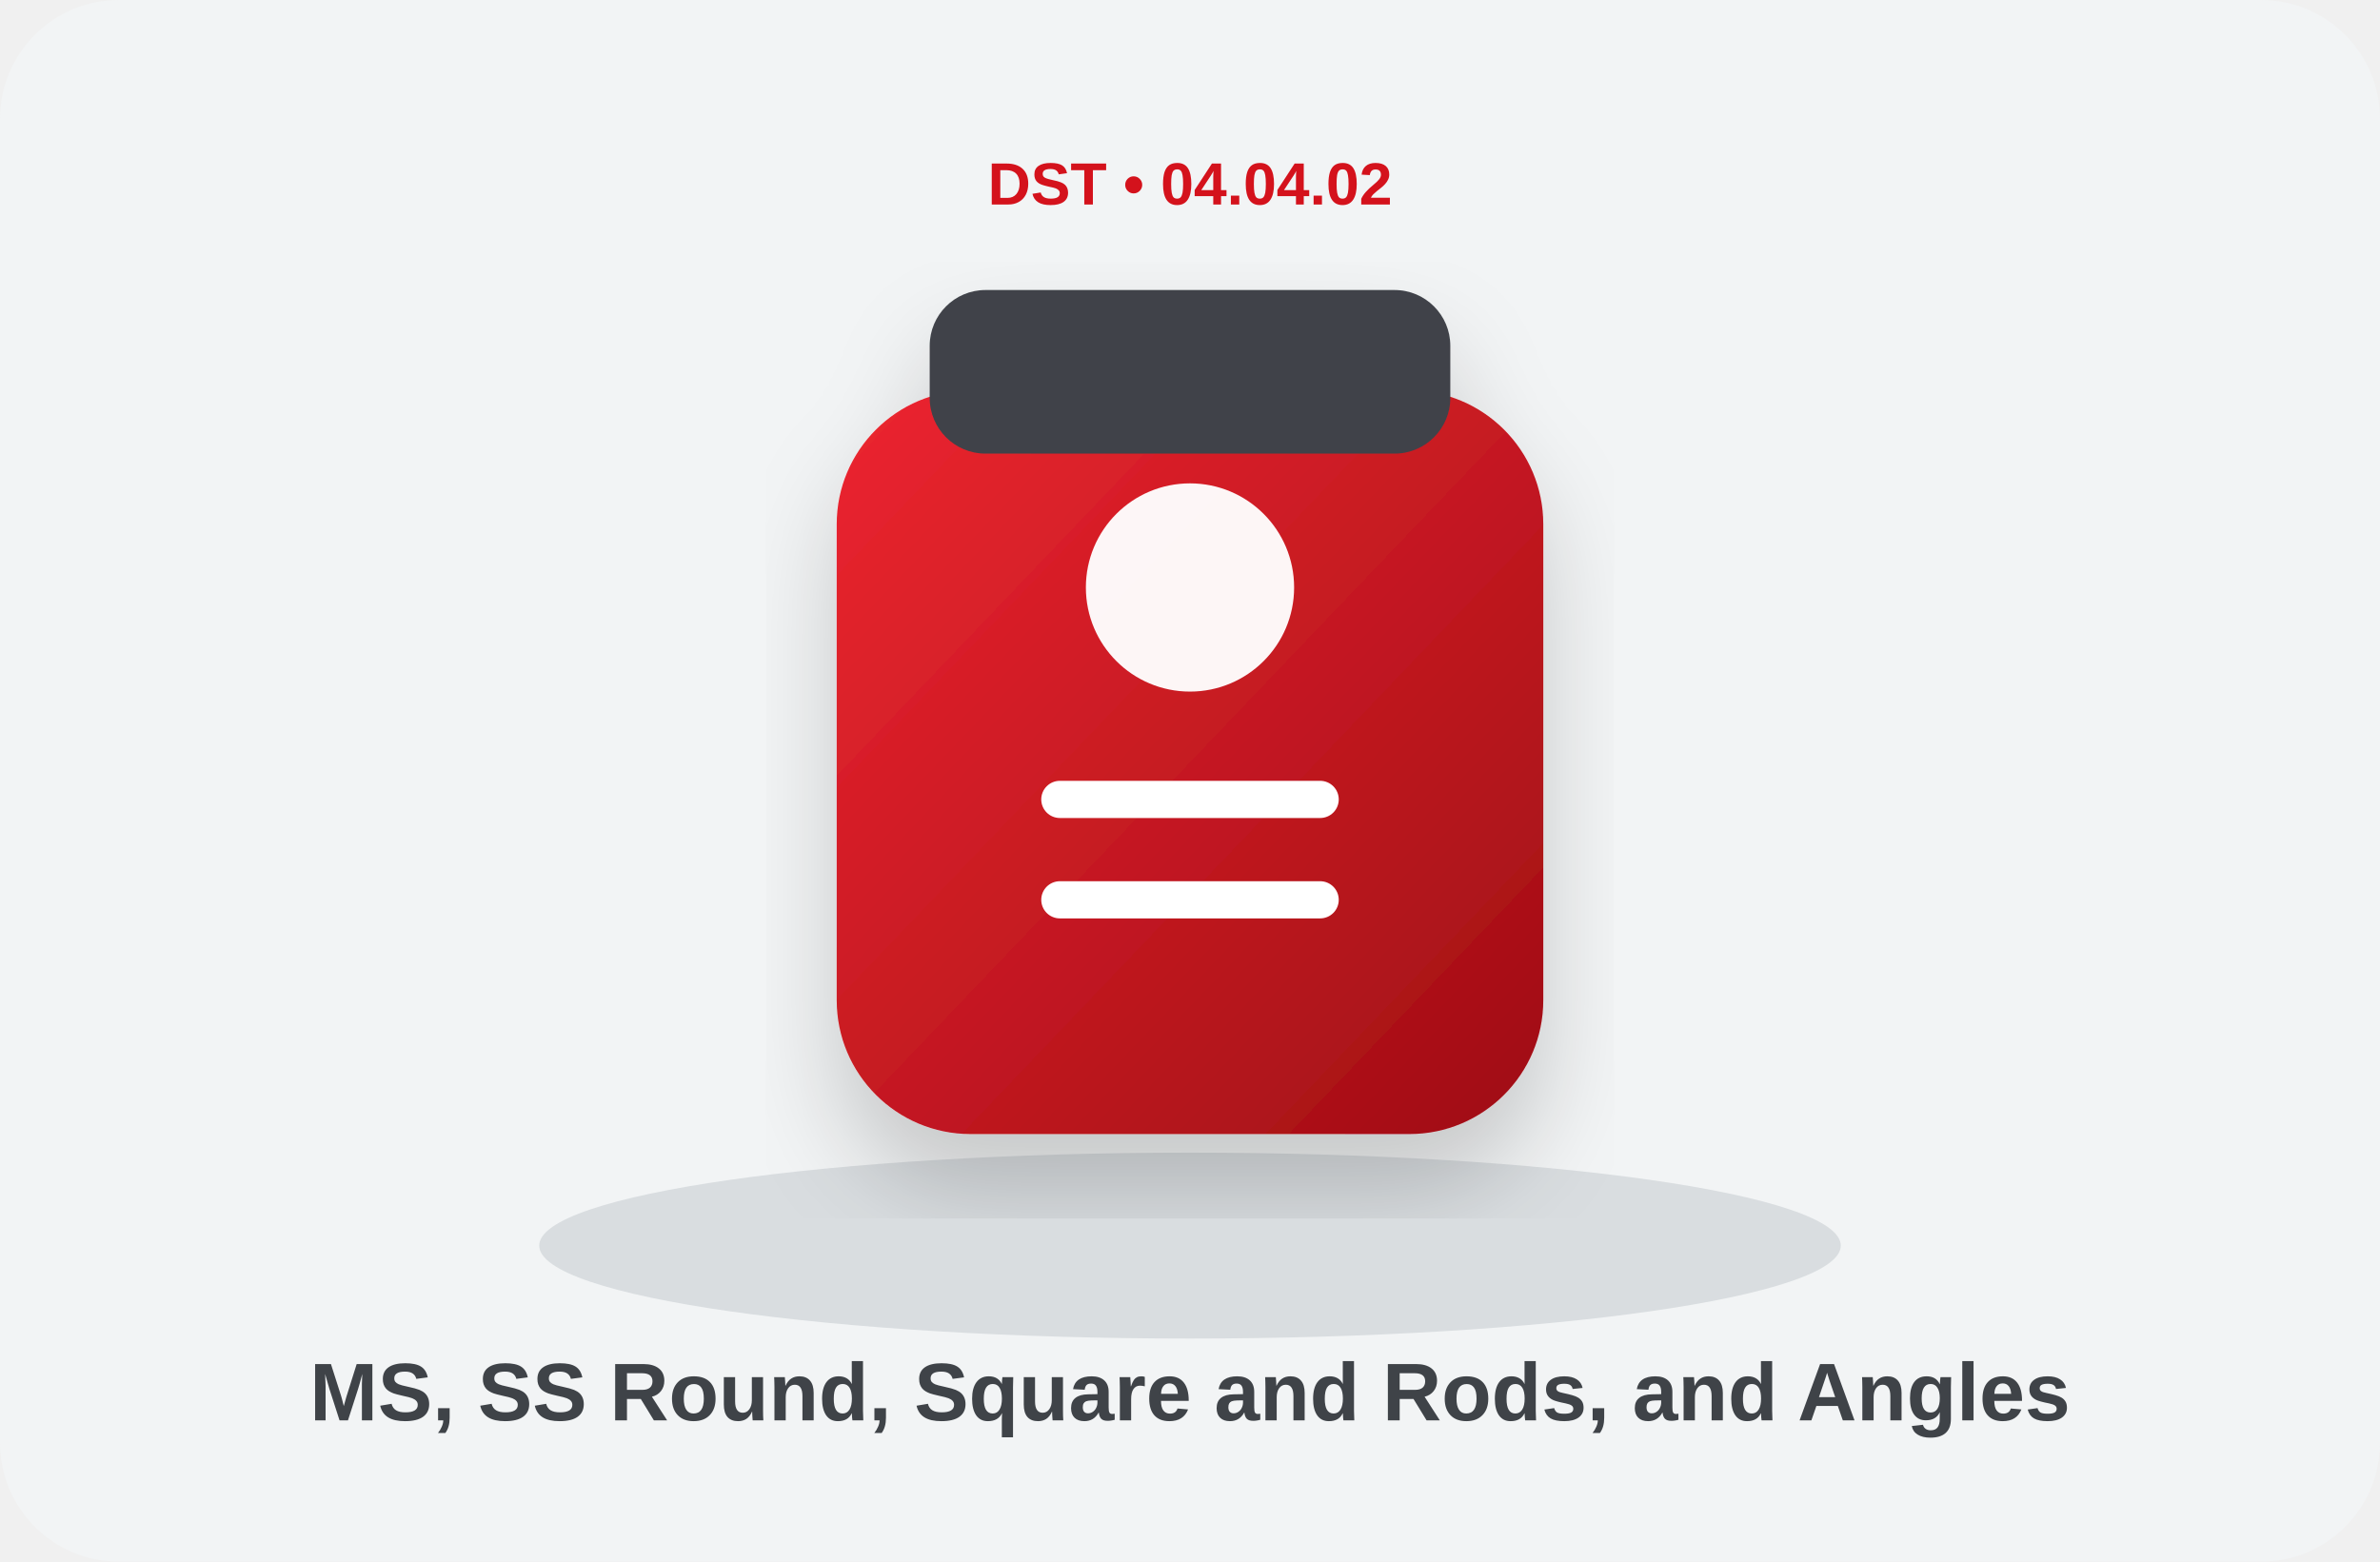
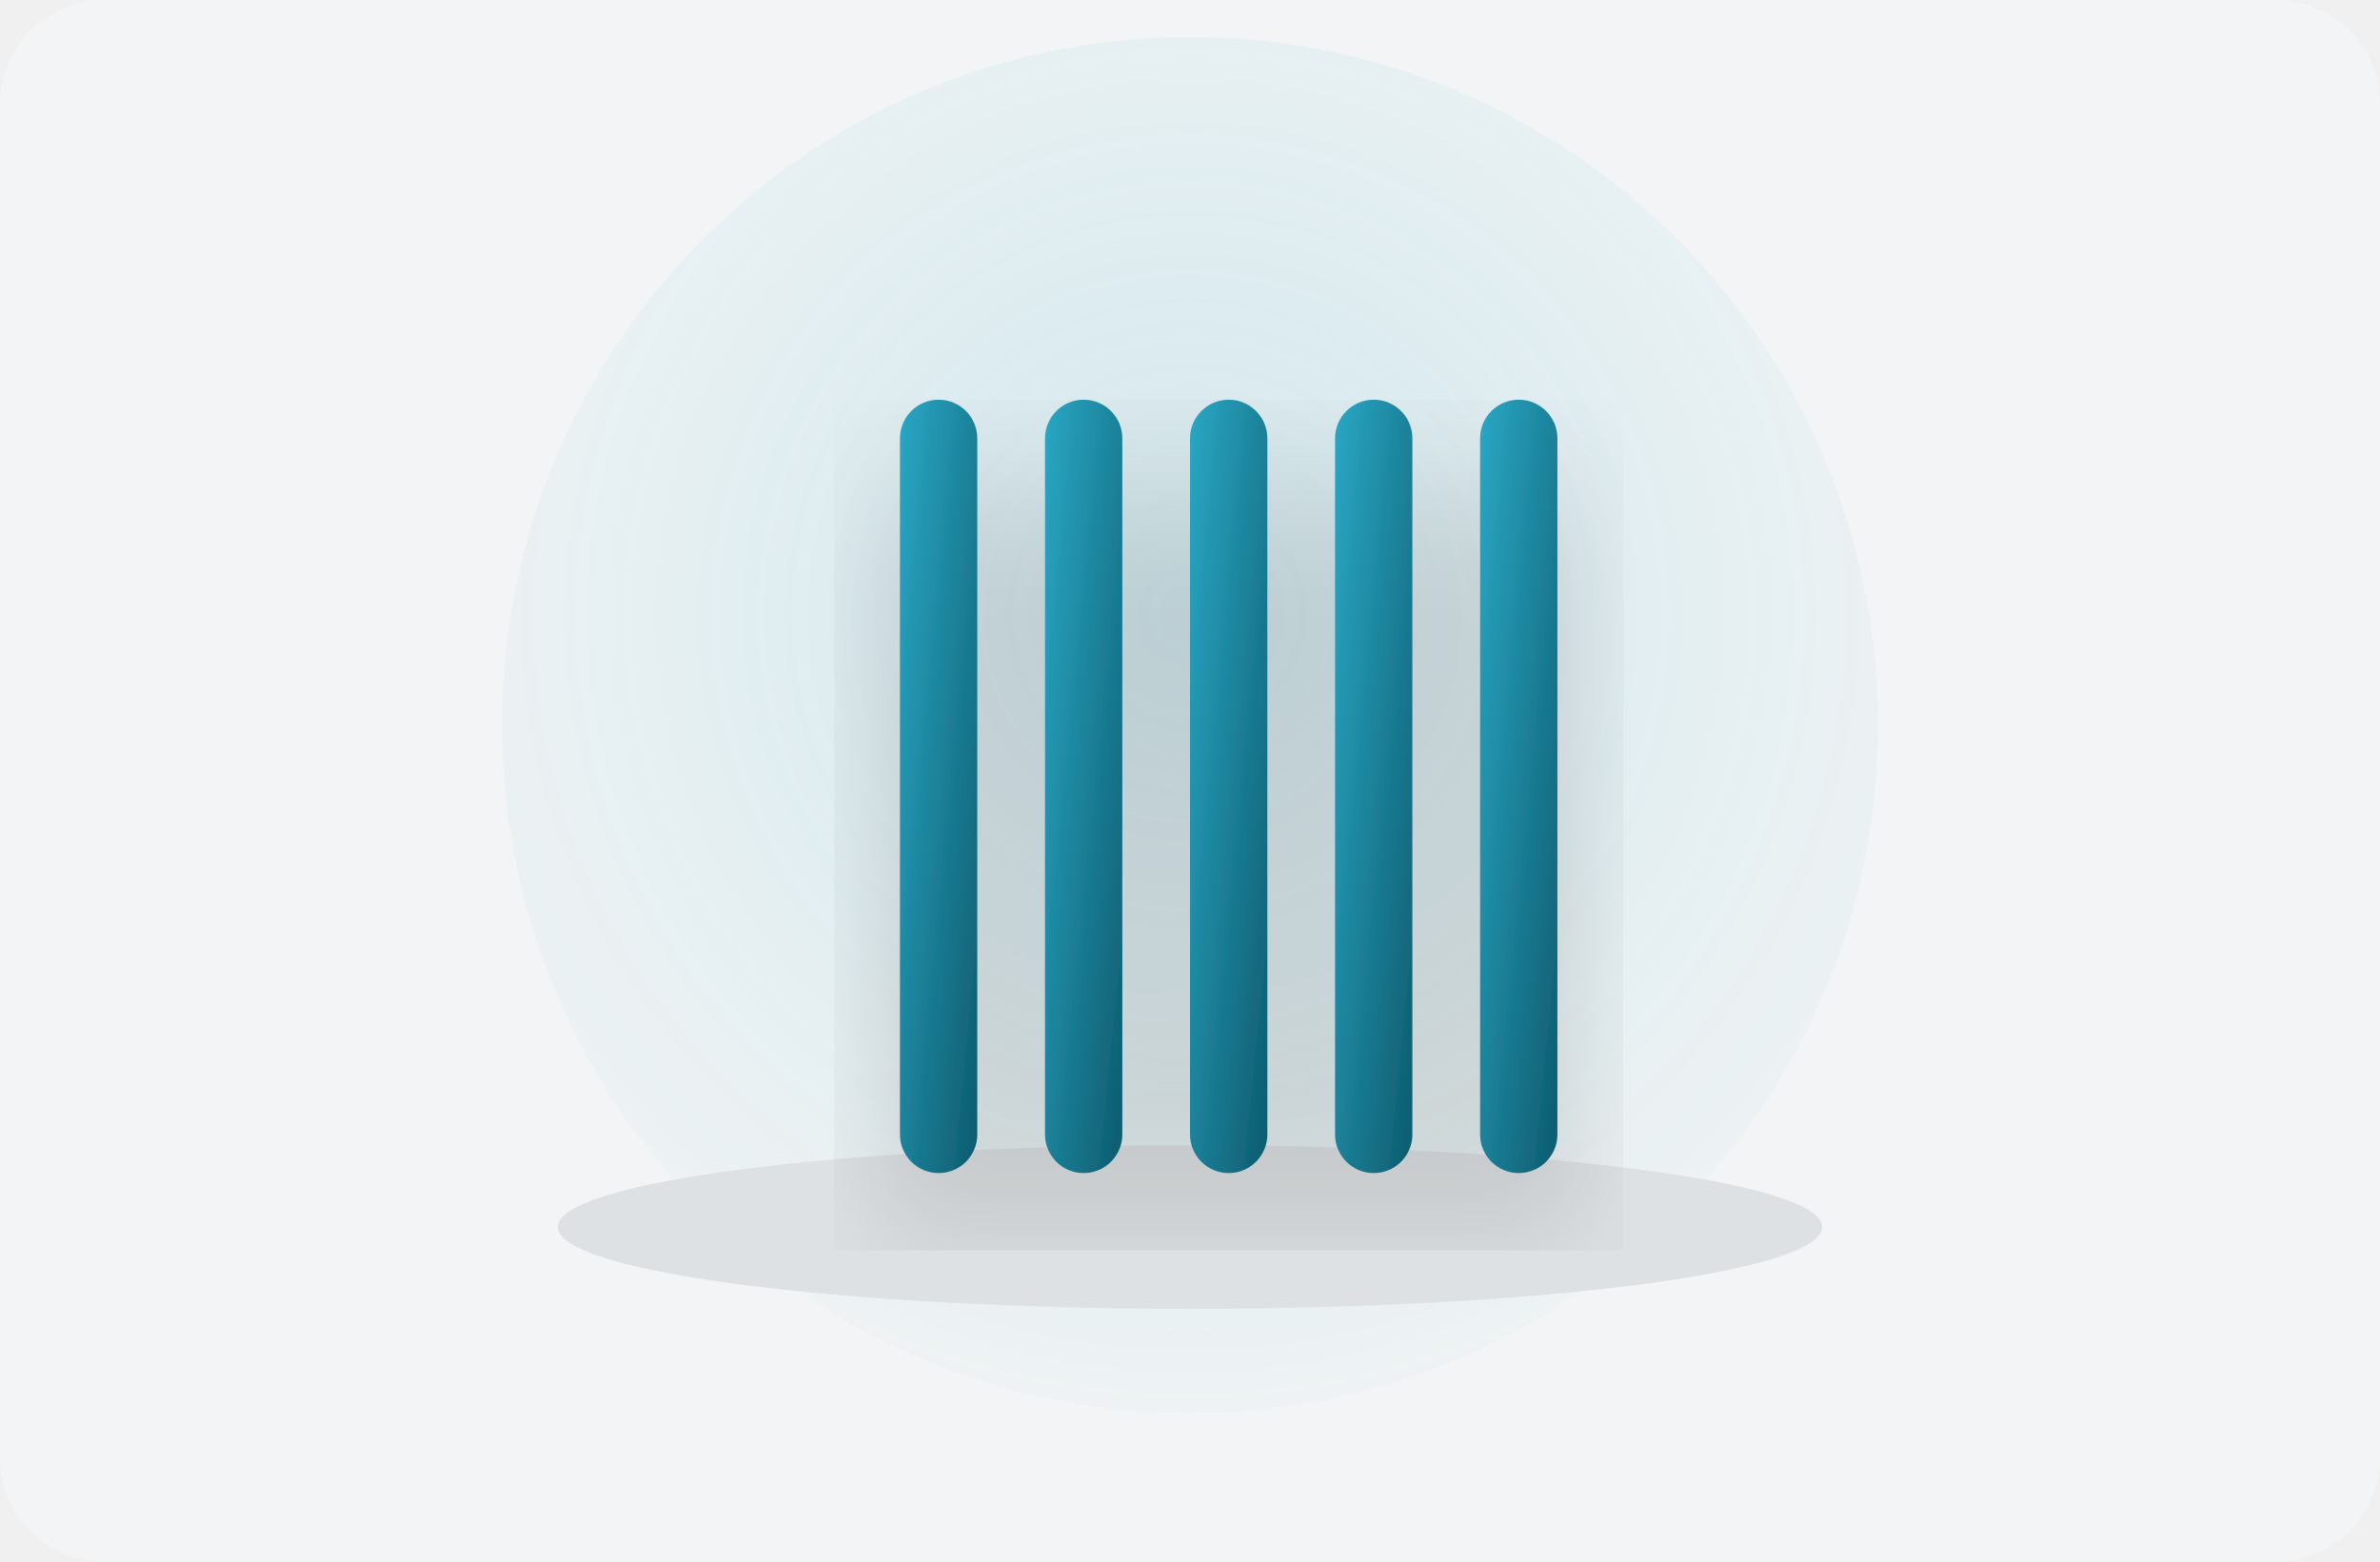
<svg xmlns="http://www.w3.org/2000/svg" viewBox="0 0 640 420">
  <defs>
    <linearGradient id="g" x1="0" y1="0" x2="1" y2="1">
-       <stop stop-color="#ed2630" />
-       <stop offset="1" stop-color="#9e0d14" />
+       <stop stop-color="#2aa7c4" />
+       <stop offset="1" stop-color="#0d5b6e" />
+     </linearGradient>
+     <radialGradient id="bg" cx="50%" cy="42%" r="65%">
+       <stop offset="0%" stop-color="#2aa7c4" stop-opacity=".16" />
+       <stop offset="100%" stop-color="#2aa7c4" stop-opacity="0" />
+     </radialGradient>
+     <linearGradient id="hl" x1="0" y1="0" x2="0" y2="1">
+       <stop stop-color="#ffffff" stop-opacity=".55" />
+       <stop offset="1" stop-color="#ffffff" stop-opacity="0" />
    </linearGradient>
    <filter id="sh">
-       <feDropShadow dx="0" dy="15" stdDeviation="13" flood-opacity=".18" />
+       <feDropShadow dx="0" dy="16" stdDeviation="14" flood-opacity=".2" />
    </filter>
  </defs>
-   <rect width="640" height="420" rx="32" fill="#f2f4f5" />
-   <ellipse cx="320" cy="335" rx="175" ry="25" fill="#d9dde0" />
-   <g filter="url(#sh)">
-     <rect x="225" y="105" width="190" height="200" rx="36" fill="url(#g)" />
-     <rect x="250" y="78" width="140" height="44" rx="15" fill="#3f4348" />
-     <circle cx="320" cy="158" r="28" fill="#fff" opacity=".96" />
-     <path d="M285 215h70M285 242h70" stroke="#fff" stroke-width="10" stroke-linecap="round" />
+   <rect width="640" height="420" rx="28" fill="#f2f4f5" />
+   <circle cx="320" cy="195" r="185" fill="url(#bg)" />
+   <ellipse cx="320" cy="330" rx="170" ry="22" fill="#dde1e3" />
+   <g transform="translate(320,205) scale(1.3) translate(-320,-205)">
+     <g filter="url(#sh)">
+       <rect x="260" y="130" width="16" height="160" rx="8" fill="url(#g)" />
+       <rect x="290" y="130" width="16" height="160" rx="8" fill="url(#g)" />
+       <rect x="320" y="130" width="16" height="160" rx="8" fill="url(#g)" />
+       <rect x="350" y="130" width="16" height="160" rx="8" fill="url(#g)" />
+       <rect x="380" y="130" width="16" height="160" rx="8" fill="url(#g)" />
+     </g>
  </g>
-   <text x="320" y="55" text-anchor="middle" font-family="Arial" font-size="16" font-weight="800" fill="#d4121c">DST • 04.04.02</text>
-   <text x="320" y="382" text-anchor="middle" font-family="Arial" font-size="22" font-weight="700" fill="#3f4348">MS, SS Round, Square and Rods, and Angles</text>
</svg>
